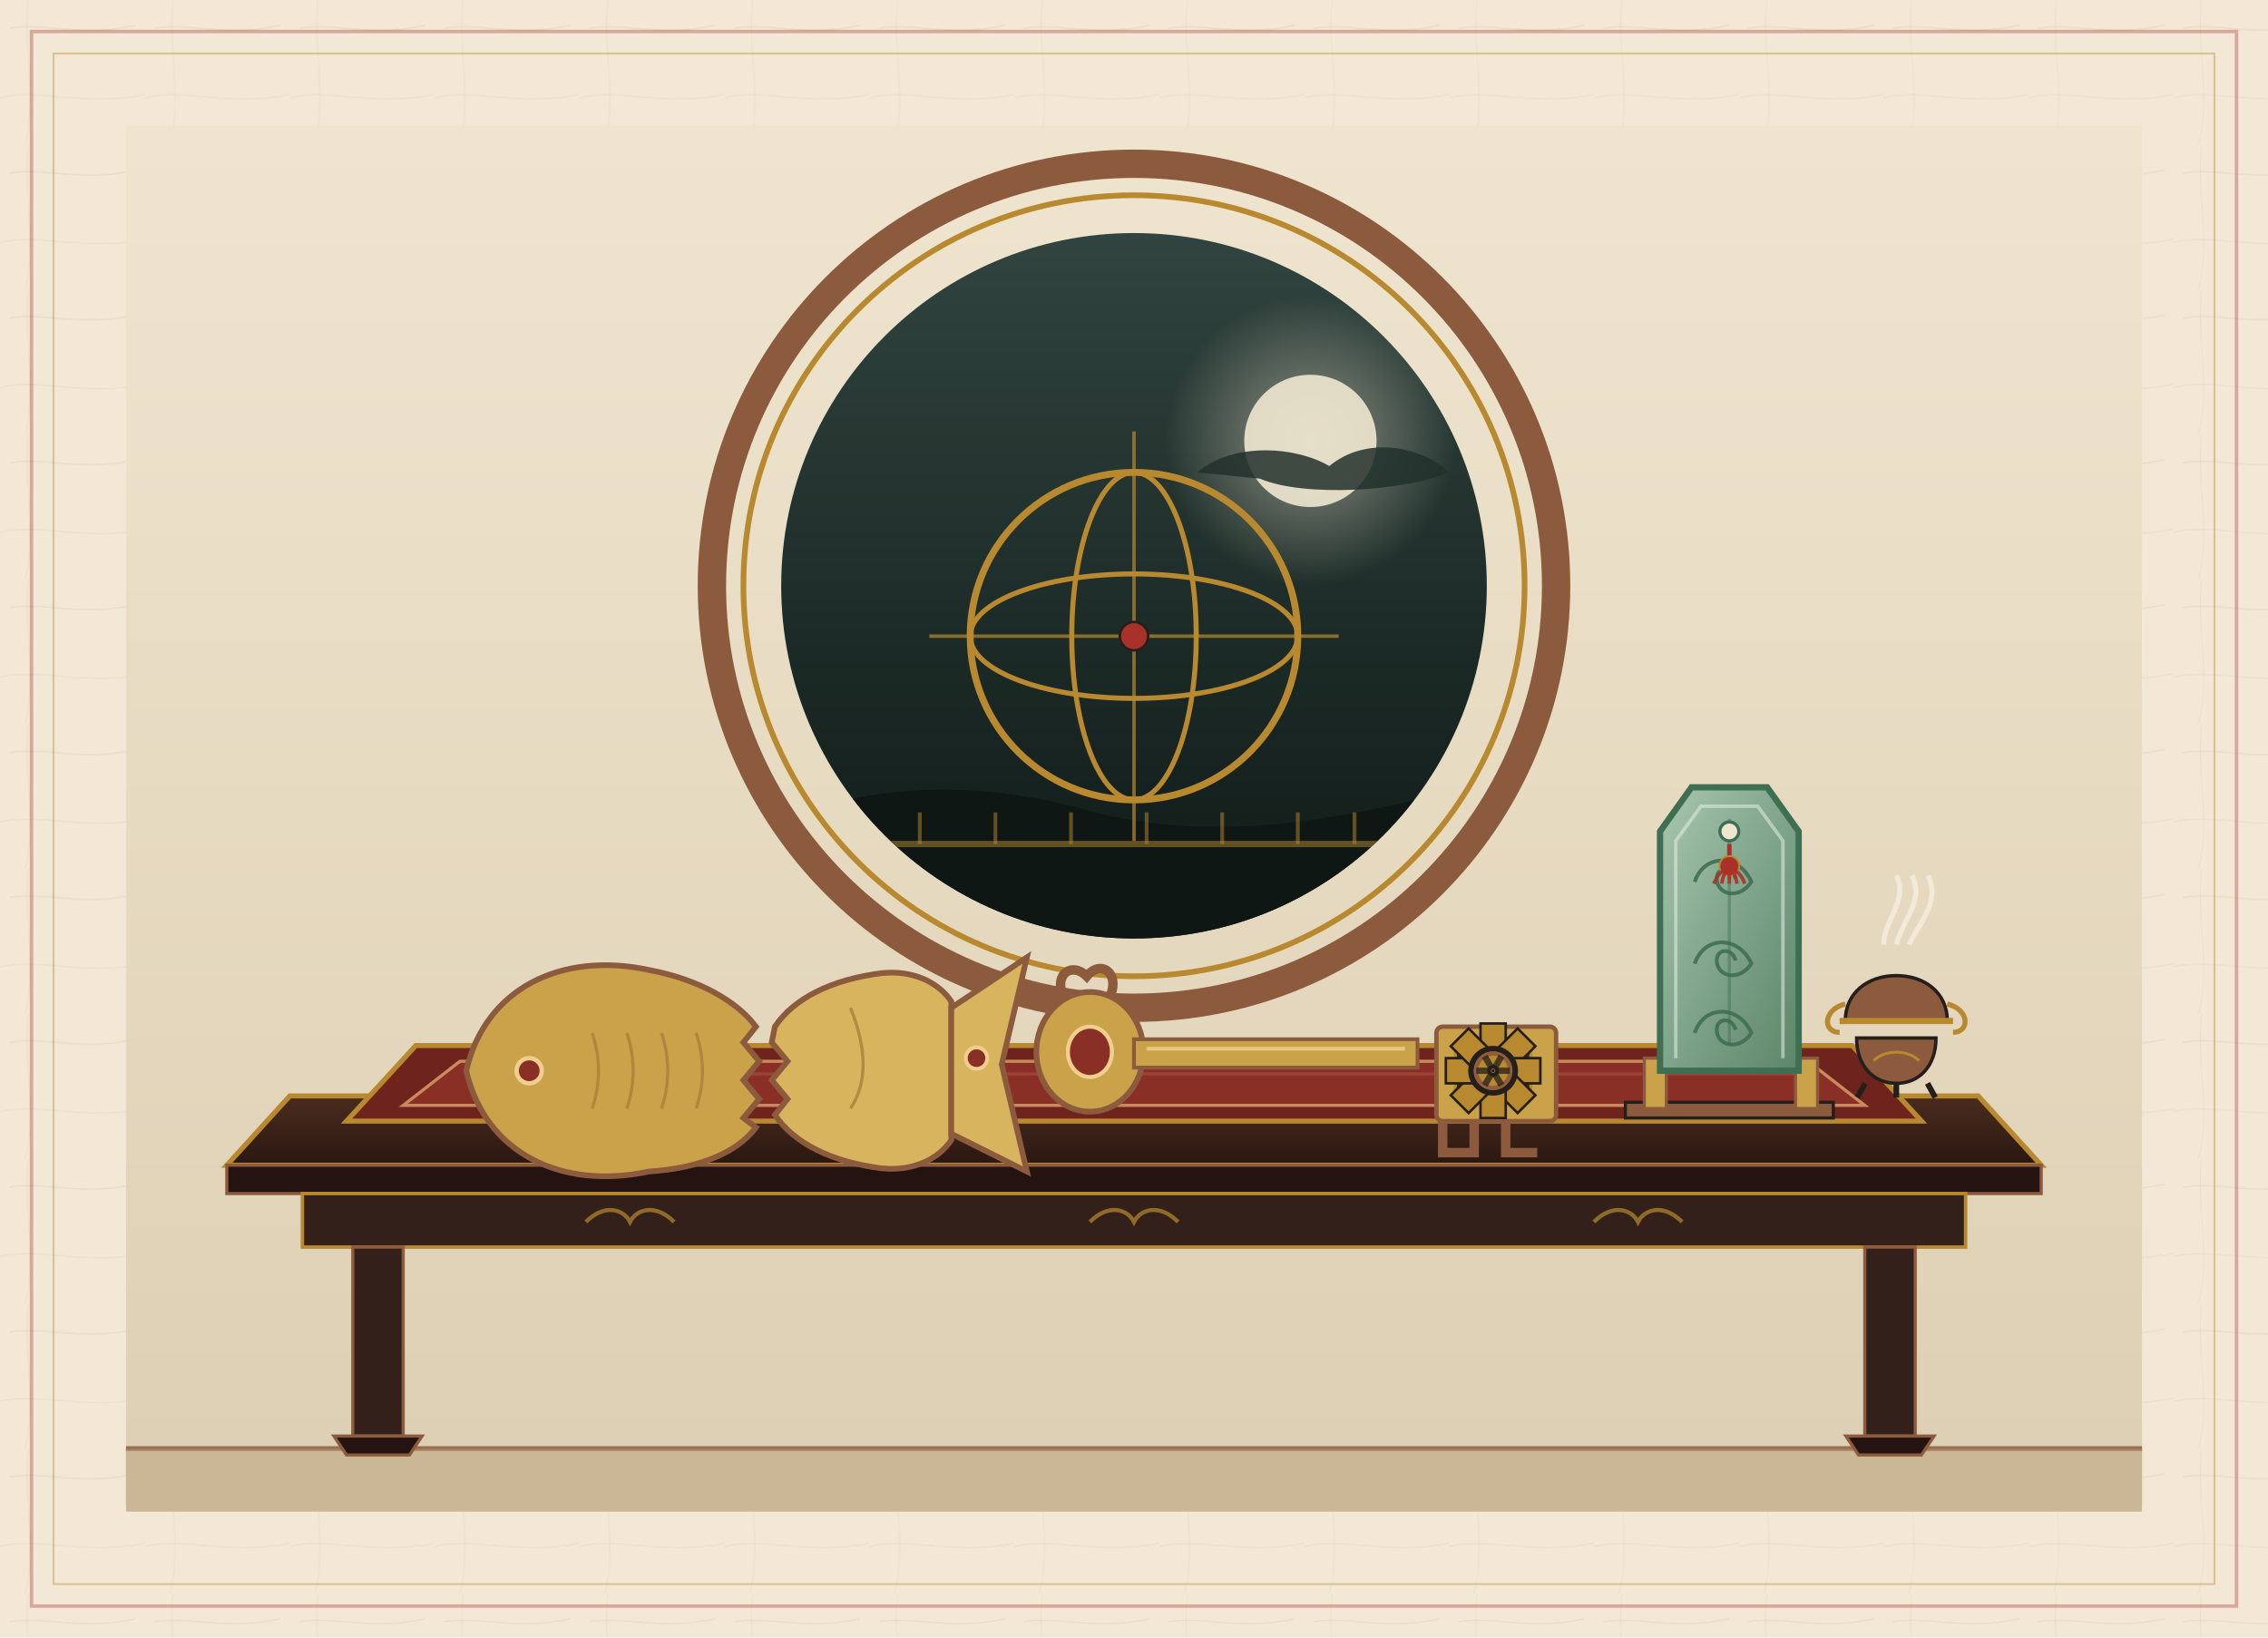
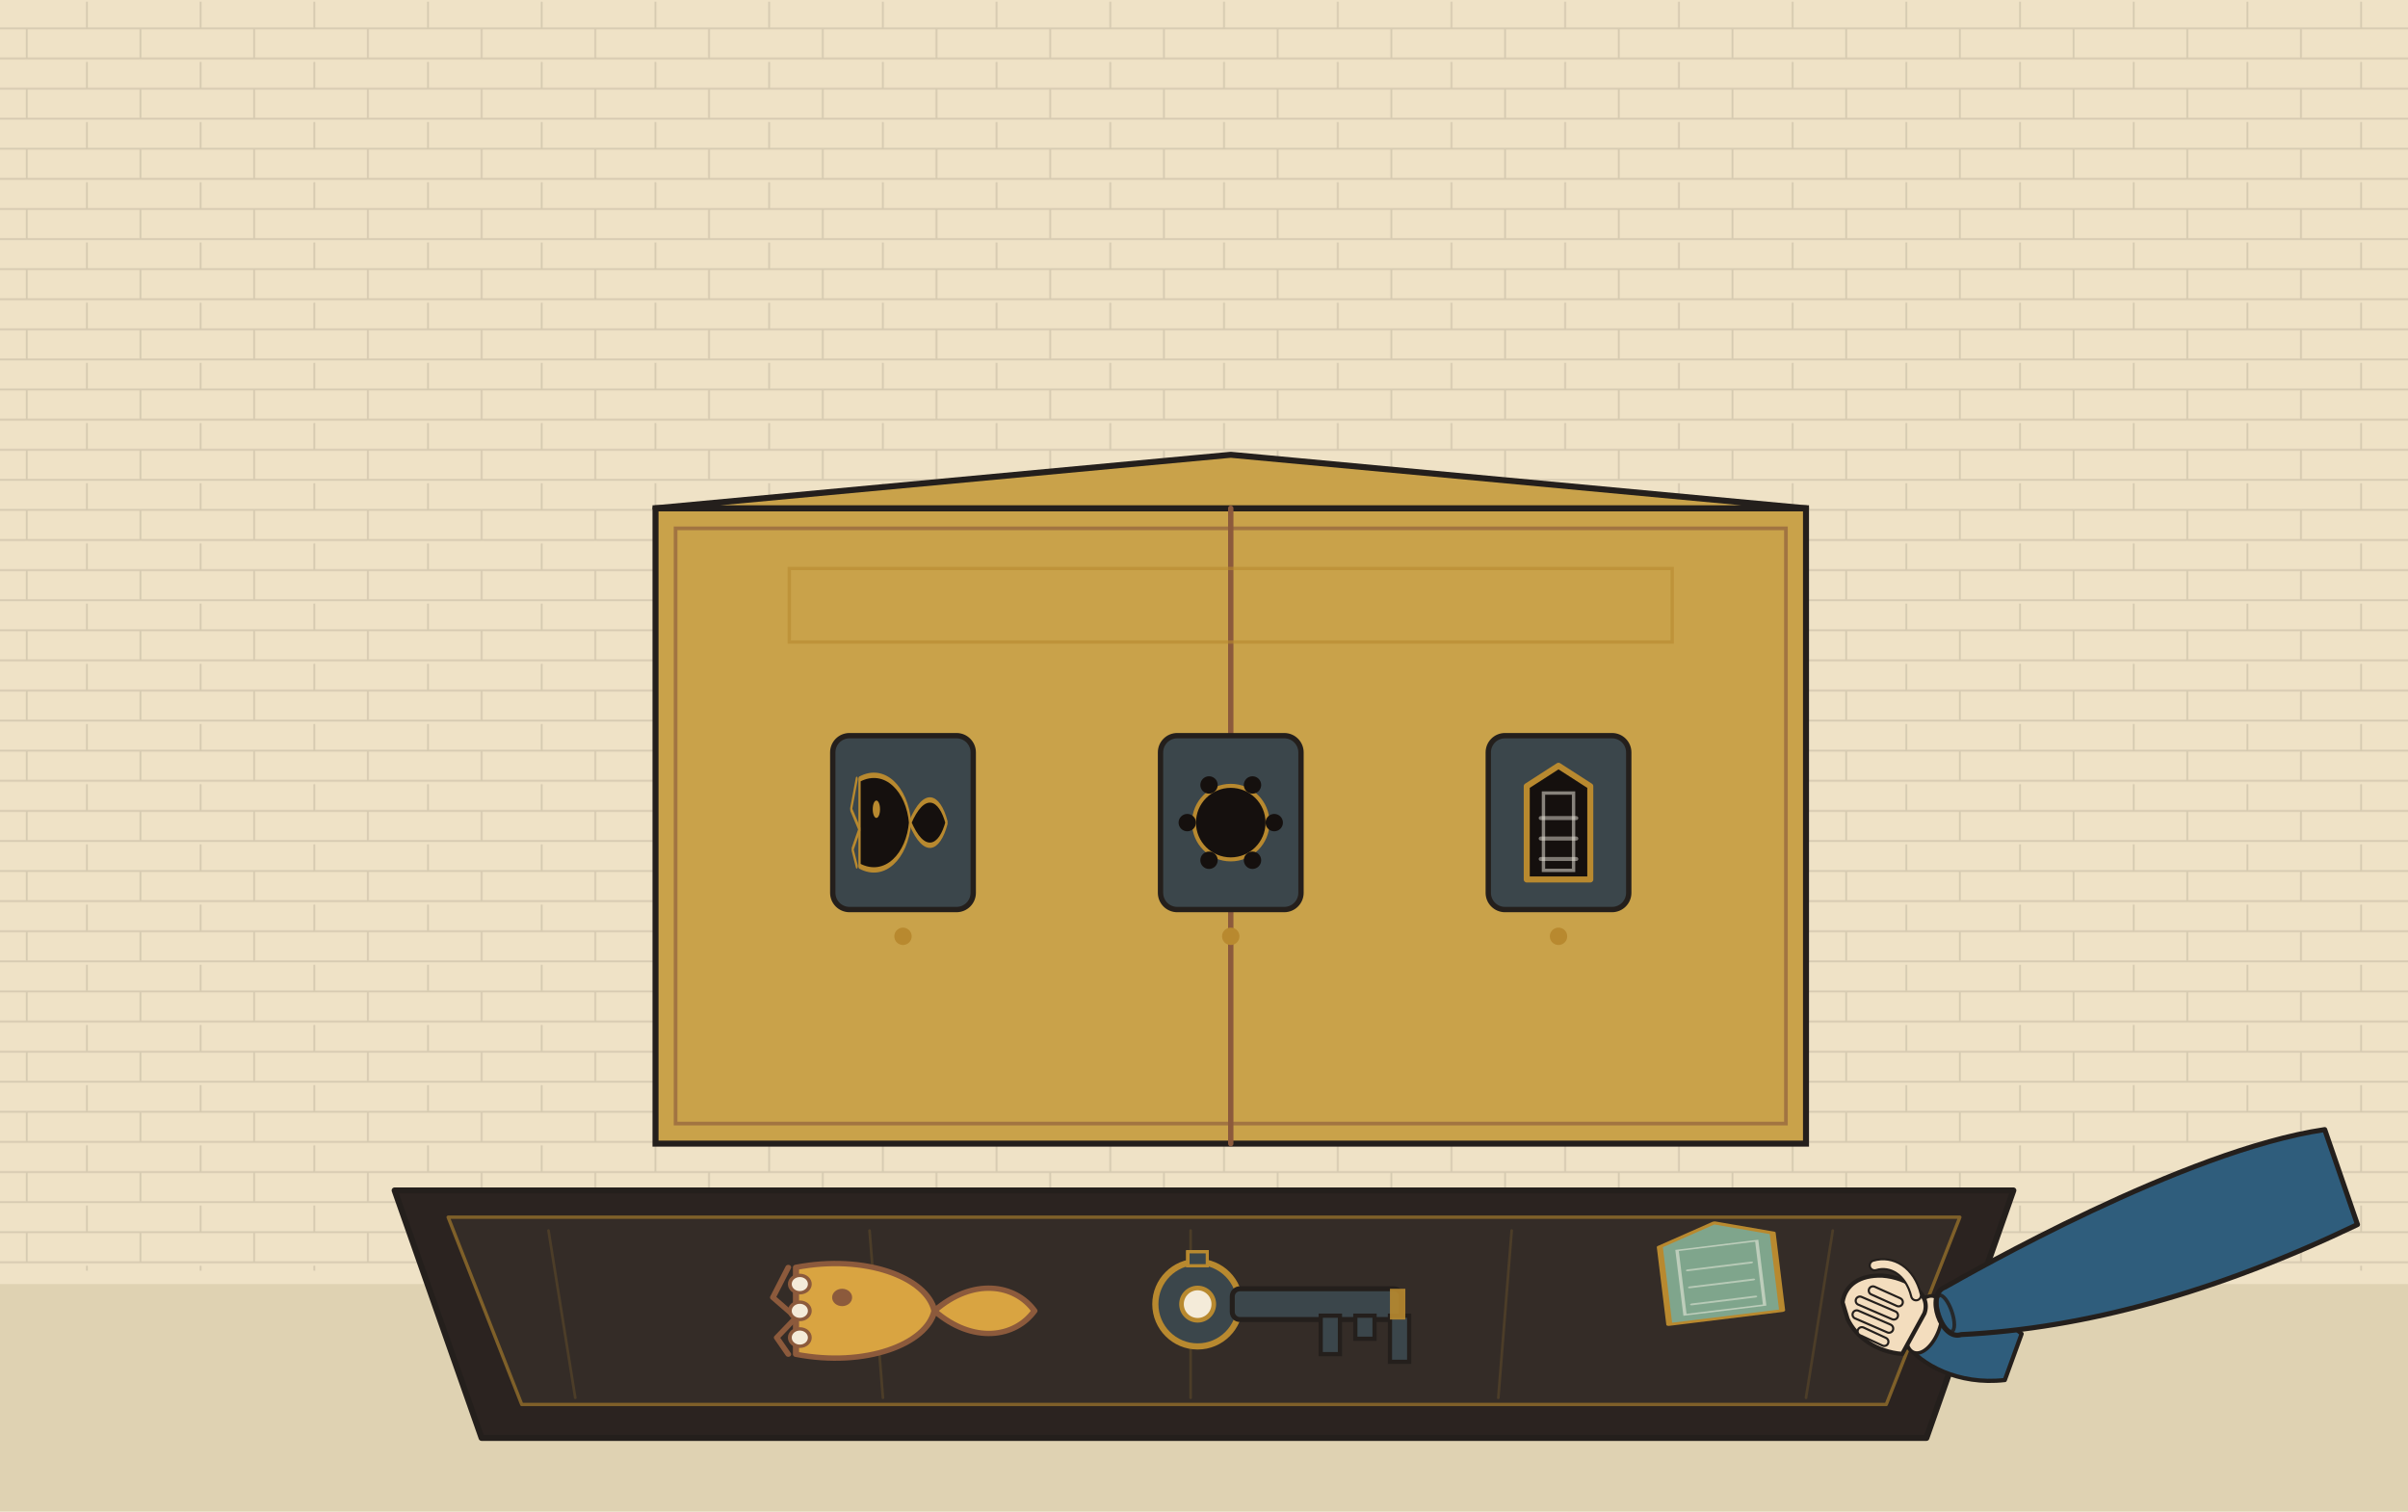
- <svg xmlns="http://www.w3.org/2000/svg" width="720" height="520" viewBox="0 0 720 520">
+ <svg xmlns="http://www.w3.org/2000/svg" width="720" height="452" viewBox="0 0 720 452">
  <defs>
    <pattern id="fiber" width="46" height="46" patternUnits="userSpaceOnUse">
-       <path d="M3 9 C14 7 26 12 43 8" stroke="#c9b895" stroke-width="0.45" fill="none" opacity="0.22" />
-       <path d="M0 31 C13 28 27 34 46 30" stroke="#c9b895" stroke-width="0.4" fill="none" opacity="0.18" />
-       <path d="M9 0 C7 14 12 30 8 46" stroke="#c9b895" stroke-width="0.35" fill="none" opacity="0.14" />
+       <path d="M3 9 C14 7 26 12 43 8" stroke="#c9b895" stroke-width="0.5" fill="none" opacity="0.30" />
+       <path d="M0 31 C13 28 27 34 46 30" stroke="#c9b895" stroke-width="0.42" fill="none" opacity="0.24" />
+       <path d="M9 0 C7 14 12 30 8 46" stroke="#c9b895" stroke-width="0.36" fill="none" opacity="0.20" />
    </pattern>
-     <pattern id="hui" width="26" height="26" patternUnits="userSpaceOnUse">
-       <path d="M3 23 L3 3 L23 3 M7 23 L7 7 L23 7" stroke="#b8892f" stroke-width="1.2" fill="none" opacity="0.55" />
+     <pattern id="wave" width="34" height="13" patternUnits="userSpaceOnUse">
+       <path d="M0 9 Q8.5 2 17 9 T34 9" stroke="#7d9fb0" stroke-width="1.0" fill="none" opacity="0.75" />
    </pattern>
-     <pattern id="waves" width="40" height="16" patternUnits="userSpaceOnUse">
-       <path d="M0 12 Q10 2 20 12 T40 12" stroke="#2f5d7c" stroke-width="1.1" fill="none" opacity="0.45" />
+     <pattern id="tile" width="17" height="10" patternUnits="userSpaceOnUse">
+       <path d="M0 9.5 Q8.5 5 17 9.5" stroke="#241f1c" stroke-width="0.7" fill="none" opacity="0.5" />
    </pattern>
-     <pattern id="tile" width="18" height="12" patternUnits="userSpaceOnUse">
-       <path d="M0 11 Q9 6 18 11" stroke="#1d2529" stroke-width="0.8" fill="none" opacity="0.55" />
+     <pattern id="brick" width="34" height="18" patternUnits="userSpaceOnUse">
+       <path d="M0 17.5 L34 17.5 M0 8.5 L34 8.5 M8 8.5 L8 17.5 M26 0.5 L26 8.5" stroke="#241f1c" stroke-width="0.55" fill="none" opacity="0.30" />
    </pattern>
-     <linearGradient id="f11wall" x1="0" y1="0" x2="0" y2="1">
-       <stop offset="0" stop-color="#efe5cf" />
-       <stop offset="1" stop-color="#ded0b4" />
+     <radialGradient id="glow" cx="50%" cy="50%" r="50%">
+       <stop offset="0%" stop-color="#f6c96b" stop-opacity="0.62" />
+       <stop offset="55%" stop-color="#e0a044" stop-opacity="0.22" />
+       <stop offset="100%" stop-color="#e0a044" stop-opacity="0" />
+     </radialGradient>
+     <linearGradient id="blade" x1="0" y1="0" x2="1" y2="0">
+       <stop offset="0%" stop-color="#8a2f22" />
+       <stop offset="38%" stop-color="#c0562c" />
+       <stop offset="68%" stop-color="#e8a63f" />
+       <stop offset="100%" stop-color="#f4d489" />
    </linearGradient>
-     <linearGradient id="f11night" x1="0" y1="0" x2="0" y2="1">
-       <stop offset="0" stop-color="#31443f" />
-       <stop offset="0.55" stop-color="#1d2c28" />
-       <stop offset="1" stop-color="#101917" />
+     <linearGradient id="inkwash" x1="0" y1="0" x2="0" y2="1">
+       <stop offset="0%" stop-color="#1d2529" stop-opacity="0.34" />
+       <stop offset="100%" stop-color="#1d2529" stop-opacity="0" />
    </linearGradient>
-     <linearGradient id="f11lac" x1="0" y1="0" x2="0" y2="1">
-       <stop offset="0" stop-color="#4a2c1e" />
-       <stop offset="1" stop-color="#2a1711" />
-     </linearGradient>
-     <linearGradient id="f11jade" x1="0" y1="0" x2="1" y2="1">
-       <stop offset="0" stop-color="#a9c6ae" />
-       <stop offset="0.5" stop-color="#7fa58c" />
-       <stop offset="1" stop-color="#5d8569" />
-     </linearGradient>
-     <radialGradient id="f11moon" cx="0.5" cy="0.5" r="0.5">
-       <stop offset="0" stop-color="#efe6cf" stop-opacity="0.5" />
-       <stop offset="1" stop-color="#efe6cf" stop-opacity="0" />
-     </radialGradient>
-     <clipPath id="f11win">
-       <circle cx="360" cy="186" r="112" />
-     </clipPath>
  </defs>
-   <rect width="720" height="520" fill="#f2e8d5" />
-   <rect width="720" height="520" fill="url(#fiber)" />
-   <rect x="10" y="10" width="700" height="500" fill="none" stroke="#a8322a" stroke-width="1.1" opacity="0.35" />
-   <rect x="17" y="17" width="686" height="486" fill="none" stroke="#b8892f" stroke-width="0.6" opacity="0.4" />
-   <rect x="40" y="40" width="640" height="420" fill="url(#f11wall)" />
-   <rect x="40" y="460" width="640" height="18" fill="#c9b795" />
-   <path d="M40 460 L680 460" stroke="#8c5a3c" stroke-width="1.6" opacity="0.6" />
-   <circle cx="360" cy="186" r="134" fill="none" stroke="#8c5a3c" stroke-width="9" />
-   <circle cx="360" cy="186" r="124" fill="none" stroke="#b8892f" stroke-width="1.8" />
-   <g clip-path="url(#f11win)">
-     <rect x="248" y="74" width="224" height="224" fill="url(#f11night)" />
-     <circle cx="416" cy="140" r="46" fill="url(#f11moon)" />
-     <circle cx="416" cy="140" r="21" fill="#efe7d0" opacity="0.9" />
-     <path d="M380 150 C392 140 412 142 422 148 C434 138 452 142 460 150 C446 156 414 158 400 152 Z" fill="#22302c" opacity="0.85" />
-     <path d="M248 260 C286 246 320 250 348 258 C380 266 416 264 472 248 L472 300 L248 300 Z" fill="#0e1614" opacity="0.9" />
-     <g transform="translate(360,202)">
-       <circle r="52" fill="none" stroke="#b8892f" stroke-width="2.2" />
-       <ellipse rx="52" ry="19.76" fill="none" stroke="#b8892f" stroke-width="1.6" />
-       <ellipse rx="19.76" ry="52" fill="none" stroke="#b8892f" stroke-width="1.6" />
-       <path d="M-65.0 0 L65.0 0 M0 -65.0 L0 65.0" stroke="#b8892f" stroke-width="1.1" opacity="0.7" />
-       <circle r="4.5" fill="#a8322a" stroke="#241f1c" stroke-width="0.8" />
-     </g>
-     <path d="M282 268 L438 268" stroke="#b8892f" stroke-width="2" opacity="0.5" />
-     <path d="M292 268 L292 258 M316 268 L316 258 M340 268 L340 258 M364 268 L364 258 M388 268 L388 258 M412 268 L412 258 M430 268 L430 258" stroke="#b8892f" stroke-width="1.2" opacity="0.5" />
+   <rect width="720" height="452" fill="#efe2c6" />
+   <rect width="720" height="452" fill="url(#fiber)" opacity="0.55" />
+   <rect width="720" height="452" fill="#efe2c6" />
+   <rect x="0" y="0" width="720" height="380" rx="0" fill="url(#brick)" opacity="0.4" />
+   <rect x="0" y="384" width="720" height="68" rx="0" fill="#dccfae" opacity="0.85" />
+   <rect x="196" y="152" width="344" height="190" rx="0" fill="#c9a24a" stroke="#241f1c" stroke-width="1.8" />
+   <path d="M196 152 L368.0 136 L540 152 Z" fill="#c9a24a" stroke="#241f1c" stroke-width="1.8" stroke-linejoin="round" stroke-linecap="round" />
+   <path d="M368.0 152 L368.0 342" stroke="#8c5a3c" stroke-width="1.6" stroke-linecap="round" />
+   <rect x="202" y="158" width="332" height="178" rx="0" fill="none" stroke="#8c5a3c" stroke-width="1.1" opacity="0.65" />
+   <rect x="273.0" y="224.2" width="18" height="26" rx="3" fill="#3b464b" stroke="#241f1c" stroke-width="1.2" />
+   <circle cx="282.0" cy="237.2" r="3.0" fill="#b8892f" stroke="#241f1c" stroke-width="0.8" />
+   <rect x="359.0" y="224.2" width="18" height="26" rx="3" fill="#3b464b" stroke="#241f1c" stroke-width="1.2" />
+   <circle cx="368.0" cy="237.2" r="3.0" fill="#b8892f" stroke="#241f1c" stroke-width="0.8" />
+   <rect x="445.0" y="224.2" width="18" height="26" rx="3" fill="#3b464b" stroke="#241f1c" stroke-width="1.2" />
+   <circle cx="454.0" cy="237.2" r="3.0" fill="#b8892f" stroke="#241f1c" stroke-width="0.8" />
+   <rect x="236" y="170" width="264" height="22" rx="0" fill="none" stroke="#b8892f" stroke-width="1.0" opacity="0.6" />
+   <rect x="249" y="220" width="42" height="52" rx="5" fill="#3b464b" stroke="#241f1c" stroke-width="1.6" />
+   <g transform="translate(257,246) scale(0.42,1)">
+     <path d="M0 -13 C18 -17 34 -10 36 0 C34 10 18 17 0 13 L0 -13 Z" fill="#15100e" stroke="#b8892f" stroke-width="1.6" stroke-linejoin="round" stroke-linecap="round" />
+     <path d="M36 0 C46 -10 57 -8 62 0 C57 8 46 10 36 0 Z" fill="#15100e" stroke="#b8892f" stroke-width="1.6" stroke-linejoin="round" stroke-linecap="round" />
+     <path d="M-2 -13 L-6 -4 L0 2 L-5 8 L-2 13" fill="none" stroke="#b8892f" stroke-width="1.5" stroke-linejoin="round" stroke-linecap="round" />
+     <circle cx="12" cy="-4" r="2.6" fill="#b8892f" />
  </g>
-   <rect x="40" y="460" width="640" height="20" fill="#c9b795" />
-   <path d="M40 460 L680 460" stroke="#8c5a3c" stroke-width="1.4" opacity="0.6" />
-   <polygon points="92.0,348.0 628.0,348.0 648.0,370.0 72.0,370.0" fill="url(#f11lac)" stroke="#b8892f" stroke-width="1.6" opacity="1.0" />
-   <rect x="72" y="370" width="576" height="9" fill="#241310" stroke="#8c5a3c" stroke-width="1" />
-   <polygon points="96.0,379.0 624.0,379.0 624.0,396.0 96.0,396.0" fill="#33201a" stroke="#b8892f" stroke-width="1.1" opacity="1.0" />
-   <path d="M186 388 C192 382 198 384 200 388 C202 384 208 382 214 388" stroke="#b8892f" stroke-width="1.3" fill="none" opacity="0.7" />
-   <path d="M346 388 C352 382 358 384 360 388 C362 384 368 382 374 388" stroke="#b8892f" stroke-width="1.3" fill="none" opacity="0.7" />
-   <path d="M506 388 C512 382 518 384 520 388 C522 384 528 382 534 388" stroke="#b8892f" stroke-width="1.3" fill="none" opacity="0.7" />
-   <rect x="112" y="396" width="16" height="60" fill="#33201a" stroke="#8c5a3c" stroke-width="1" />
-   <path d="M106 456 L134 456 L130 462 L110 462 Z" fill="#241310" stroke="#8c5a3c" stroke-width="1" />
-   <rect x="592" y="396" width="16" height="60" fill="#33201a" stroke="#8c5a3c" stroke-width="1" />
-   <path d="M586 456 L614 456 L610 462 L590 462 Z" fill="#241310" stroke="#8c5a3c" stroke-width="1" />
-   <polygon points="132.0,332.0 588.0,332.0 610.0,356.0 110.0,356.0" fill="#6e241d" stroke="#b8892f" stroke-width="1.6" opacity="1.0" />
-   <polygon points="146.0,337.0 574.0,337.0 592.0,351.0 128.0,351.0" fill="#8a2f26" stroke="#c98a5c" stroke-width="1.0" opacity="1.0" />
-   <path d="M150 341 L570 341" stroke="#a8483a" stroke-width="1" opacity="0.7" />
-   <path d="M148 340 C154 314 178 302 206 308 C222 311 234 318 240 326 L236 331 L241 337 L236 343 L241 349 L236 355 L240 358 C234 366 222 371 206 372 C178 378 154 366 148 340 Z" fill="#c9a24a" stroke="#8c5a3c" stroke-width="1.8" />
-   <path d="M246 326 C252 317 264 311 280 309 C290 308 298 312 302 318 L302 362 C298 368 290 372 280 371 C264 369 252 363 246 354 L250 349 L245 343 L250 337 L245 331 Z" fill="#d9b45e" stroke="#8c5a3c" stroke-width="1.8" />
-   <path d="M302 320 L326 304 L318 338 L326 372 L302 360 Z" fill="#d9b45e" stroke="#8c5a3c" stroke-width="1.8" />
-   <circle cx="168" cy="340" r="4" fill="#8a2f26" stroke="#f0cf8e" stroke-width="1.4" />
-   <circle cx="310" cy="336" r="3.4" fill="#8a2f26" stroke="#f0cf8e" stroke-width="1.2" />
-   <path d="M188 328 Q192 340 188 352" stroke="#a8813a" stroke-width="1" fill="none" opacity="0.8" />
-   <path d="M199 328 Q203 340 199 352" stroke="#a8813a" stroke-width="1" fill="none" opacity="0.8" />
-   <path d="M210 328 Q214 340 210 352" stroke="#a8813a" stroke-width="1" fill="none" opacity="0.8" />
-   <path d="M221 328 Q225 340 221 352" stroke="#a8813a" stroke-width="1" fill="none" opacity="0.8" />
-   <path d="M270 320 Q278 340 270 352" stroke="#a8813a" stroke-width="1" fill="none" opacity="0.8" />
-   <ellipse cx="346" cy="334" rx="17" ry="19" fill="#c9a24a" stroke="#8c5a3c" stroke-width="1.8" />
-   <ellipse cx="346" cy="334" rx="7" ry="8" fill="#8a2f26" stroke="#f0cf8e" stroke-width="1.3" />
-   <path d="M338 317 C334 310 340 305 345 310 C350 304 356 310 352 317" stroke="#8c5a3c" stroke-width="3" fill="none" />
-   <rect x="360" y="330" width="90" height="9" fill="#c9a24a" stroke="#8c5a3c" stroke-width="1.2" />
-   <path d="M364 333 L446 333" stroke="#f0cf8e" stroke-width="1.2" opacity="0.8" />
-   <rect x="456" y="326" width="38" height="30" rx="2" fill="#c9a24a" stroke="#8c5a3c" stroke-width="1.4" />
-   <rect x="462" y="332" width="24" height="16" fill="#3a2c14" stroke="#b8892f" stroke-width="1" />
-   <g transform="translate(474,340)">
-     <rect x="-4" y="-15" width="8" height="10" fill="#b8892f" stroke="#241f1c" stroke-width="0.8" transform="rotate(0.0)" />
-     <rect x="-4" y="-15" width="8" height="10" fill="#b8892f" stroke="#241f1c" stroke-width="0.8" transform="rotate(45.0)" />
-     <rect x="-4" y="-15" width="8" height="10" fill="#b8892f" stroke="#241f1c" stroke-width="0.8" transform="rotate(90.0)" />
-     <rect x="-4" y="-15" width="8" height="10" fill="#b8892f" stroke="#241f1c" stroke-width="0.8" transform="rotate(135.0)" />
-     <rect x="-4" y="-15" width="8" height="10" fill="#b8892f" stroke="#241f1c" stroke-width="0.8" transform="rotate(180.0)" />
-     <rect x="-4" y="-15" width="8" height="10" fill="#b8892f" stroke="#241f1c" stroke-width="0.8" transform="rotate(225.0)" />
-     <rect x="-4" y="-15" width="8" height="10" fill="#b8892f" stroke="#241f1c" stroke-width="0.8" transform="rotate(270.0)" />
-     <rect x="-4" y="-15" width="8" height="10" fill="#b8892f" stroke="#241f1c" stroke-width="0.8" transform="rotate(315.0)" />
-     <circle r="7" fill="#b8892f" stroke="#241f1c" stroke-width="1.8" />
-     <circle r="5.46" fill="none" stroke="#8c5a3c" stroke-width="1.4" opacity="0.9" />
-     <path d="M0 0 L5.32 0.0" stroke="#241f1c" stroke-width="2" opacity="0.75" />
-     <path d="M0 0 L2.66 4.607" stroke="#241f1c" stroke-width="2" opacity="0.75" />
-     <path d="M0 0 L-2.66 4.607" stroke="#241f1c" stroke-width="2" opacity="0.75" />
-     <path d="M0 0 L-5.32 6.515120971463919e-16" stroke="#241f1c" stroke-width="2" opacity="0.75" />
-     <path d="M0 0 L-2.66 -4.607" stroke="#241f1c" stroke-width="2" opacity="0.75" />
-     <path d="M0 0 L2.66 -4.607" stroke="#241f1c" stroke-width="2" opacity="0.75" />
-     <circle r="1.26" fill="#b8892f" stroke="#241f1c" stroke-width="1.2" />
-     <circle r="0.49" fill="#241f1c" />
+   <circle cx="270" cy="280" r="2.6" fill="#b8892f" />
+   <rect x="347" y="220" width="42" height="52" rx="5" fill="#3b464b" stroke="#241f1c" stroke-width="1.6" />
+   <circle cx="368" cy="246" r="11" fill="#15100e" stroke="#b8892f" stroke-width="1.2" />
+   <circle cx="381.0" cy="246.0" r="2.6" fill="#15100e" />
+   <circle cx="374.5" cy="257.258" r="2.6" fill="#15100e" />
+   <circle cx="361.5" cy="257.258" r="2.6" fill="#15100e" />
+   <circle cx="355.0" cy="246.0" r="2.6" fill="#15100e" />
+   <circle cx="361.5" cy="234.742" r="2.6" fill="#15100e" />
+   <circle cx="374.5" cy="234.742" r="2.6" fill="#15100e" />
+   <circle cx="368" cy="280" r="2.6" fill="#b8892f" />
+   <rect x="445" y="220" width="42" height="52" rx="5" fill="#3b464b" stroke="#241f1c" stroke-width="1.6" />
+   <path d="M456.5 263 L456.5 235.12 L466 229 L475.5 235.12 L475.5 263 Z" fill="#15100e" stroke="#b8892f" stroke-width="1.8" stroke-linejoin="round" stroke-linecap="round" />
+   <rect x="461.5" y="237.16" width="9" height="23.12" rx="0" fill="none" stroke="#fbf6ea" stroke-width="1.0" opacity="0.5" />
+   <path d="M460.68 256.88 L471.32 256.88" stroke="#fbf6ea" stroke-width="1.2" stroke-linecap="round" opacity="0.45" />
+   <path d="M460.68 250.76 L471.32 250.76" stroke="#fbf6ea" stroke-width="1.2" stroke-linecap="round" opacity="0.45" />
+   <path d="M460.68 244.64 L471.32 244.64" stroke="#fbf6ea" stroke-width="1.2" stroke-linecap="round" opacity="0.45" />
+   <circle cx="466" cy="280" r="2.6" fill="#b8892f" />
+   <path d="M118 356 L602 356 L576 430 L144 430 Z" fill="#2b2320" stroke="#241f1c" stroke-width="1.8" stroke-linejoin="round" stroke-linecap="round" />
+   <path d="M134 364 L586 364 L564 420 L156 420 Z" fill="#3a322b" stroke="#b8892f" stroke-width="1.0" stroke-linejoin="round" stroke-linecap="round" opacity="0.6" />
+   <path d="M164 368 L172 418" stroke="#b8892f" stroke-width="0.8" stroke-linecap="round" opacity="0.18" />
+   <path d="M260 368 L264 418" stroke="#b8892f" stroke-width="0.8" stroke-linecap="round" opacity="0.18" />
+   <path d="M356 368 L356 418" stroke="#b8892f" stroke-width="0.8" stroke-linecap="round" opacity="0.18" />
+   <path d="M452 368 L448 418" stroke="#b8892f" stroke-width="0.8" stroke-linecap="round" opacity="0.18" />
+   <path d="M548 368 L540 418" stroke="#b8892f" stroke-width="0.8" stroke-linecap="round" opacity="0.18" />
+   <g transform="translate(238,392) scale(1.15,1)">
+     <path d="M0 -13 C18 -17 34 -10 36 0 C34 10 18 17 0 13 L0 -13 Z" fill="#d9a441" stroke="#8c5a3c" stroke-width="1.6" stroke-linejoin="round" stroke-linecap="round" />
+     <path d="M36 0 C46 -10 57 -8 62 0 C57 8 46 10 36 0 Z" fill="#d9a441" stroke="#8c5a3c" stroke-width="1.6" stroke-linejoin="round" stroke-linecap="round" />
+     <path d="M-2 -13 L-6 -4 L0 2 L-5 8 L-2 13" fill="none" stroke="#8c5a3c" stroke-width="1.5" stroke-linejoin="round" stroke-linecap="round" />
+     <circle cx="12" cy="-4" r="2.6" fill="#8c5a3c" />
+     <circle cx="1.0" cy="-8" r="2.6" fill="#f4ebd9" stroke="#8c5a3c" stroke-width="1.0" />
+     <circle cx="1.0" cy="0" r="2.6" fill="#f4ebd9" stroke="#8c5a3c" stroke-width="1.0" />
+     <circle cx="1.0" cy="8" r="2.6" fill="#f4ebd9" stroke="#8c5a3c" stroke-width="1.0" />
  </g>
-   <path d="M458 356 L458 366 L468 366 L468 356" fill="none" stroke="#8c5a3c" stroke-width="3" />
-   <path d="M478 356 L478 366 L488 366" fill="none" stroke="#8c5a3c" stroke-width="3" />
-   <rect x="516" y="350" width="66" height="5" fill="#8c5a3c" stroke="#241f1c" stroke-width="1" />
-   <rect x="522" y="336" width="7" height="16" fill="#c9a24a" stroke="#8c5a3c" stroke-width="1" />
-   <rect x="570" y="336" width="7" height="16" fill="#c9a24a" stroke="#8c5a3c" stroke-width="1" />
-   <path d="M527 340 L527 264 L537 250 L561 250 L571 264 L571 340 Z" fill="url(#f11jade)" stroke="#3f6f52" stroke-width="2" />
-   <path d="M532 336 L532 267 L540 256 L558 256 L566 267 L566 336" fill="none" stroke="#e2f0e4" stroke-width="1.1" opacity="0.55" />
-   <path d="M538 280 C541 271 552 271 556 280 C552 286 545 284 545 279 C545 275 550 275 551 279" stroke="#3f6f52" stroke-width="1.2" fill="none" opacity="0.9" />
-   <path d="M538 306 C541 297 552 297 556 306 C552 312 545 310 545 305 C545 301 550 301 551 305" stroke="#3f6f52" stroke-width="1.2" fill="none" opacity="0.9" />
-   <path d="M538 328 C541 319 552 319 556 328 C552 334 545 332 545 327 C545 323 550 323 551 327" stroke="#3f6f52" stroke-width="1.2" fill="none" opacity="0.9" />
-   <path d="M549 260 L549 332" stroke="#3f6f52" stroke-width="1" opacity="0.45" />
-   <circle cx="549" cy="264" r="3" fill="#efe6cf" stroke="#3f6f52" stroke-width="1" />
-   <g transform="translate(549,268) scale(0.7)">
-     <path d="M0 0 L0 7" stroke="#a8322a" stroke-width="2" />
-     <circle cx="0" cy="10" r="4.5" fill="#a8322a" stroke="#b8892f" stroke-width="0.8" />
-     <path d="M0 14 C-2.8 9.9 -5.6 14.4 -7 18" stroke="#a8322a" stroke-width="1.6" fill="none" opacity="0.9" />
-     <path d="M0 14 C-1.4 9.9 -2.8 14.4 -3.5 18" stroke="#a8322a" stroke-width="1.6" fill="none" opacity="0.9" />
-     <path d="M0 14 C0.0 9.9 0.0 14.4 0 18" stroke="#a8322a" stroke-width="1.6" fill="none" opacity="0.9" />
-     <path d="M0 14 C1.4 9.9 2.8 14.4 3.5 18" stroke="#a8322a" stroke-width="1.6" fill="none" opacity="0.9" />
-     <path d="M0 14 C2.8 9.9 5.6 14.4 7 18" stroke="#a8322a" stroke-width="1.6" fill="none" opacity="0.9" />
+   <g transform="translate(388,390) rotate(0) scale(1.15)">
+     <circle cx="-26" cy="0" r="11" fill="#3b464b" stroke="#b8892f" stroke-width="1.6" />
+     <circle cx="-26" cy="0" r="4.2" fill="#f4ebd9" stroke="#b8892f" stroke-width="1.2" />
+     <rect x="-28.5" y="-13.6" width="5" height="3.6" rx="0" fill="#3b464b" stroke="#b8892f" stroke-width="0.8" />
+     <rect x="-28.5" y="-13.6" width="5" height="3.6" rx="0" fill="#3b464b" stroke="#b8892f" stroke-width="0.8" />
+     <rect x="-28.5" y="-13.6" width="5" height="3.6" rx="0" fill="#3b464b" stroke="#b8892f" stroke-width="0.8" />
+     <rect x="-28.5" y="-13.6" width="5" height="3.6" rx="0" fill="#3b464b" stroke="#b8892f" stroke-width="0.8" />
+     <rect x="-28.5" y="-13.6" width="5" height="3.6" rx="0" fill="#3b464b" stroke="#b8892f" stroke-width="0.8" />
+     <rect x="-28.5" y="-13.6" width="5" height="3.6" rx="0" fill="#3b464b" stroke="#b8892f" stroke-width="0.8" />
+     <rect x="-28.5" y="-13.6" width="5" height="3.6" rx="0" fill="#3b464b" stroke="#b8892f" stroke-width="0.8" />
+     <rect x="-28.5" y="-13.6" width="5" height="3.6" rx="0" fill="#3b464b" stroke="#b8892f" stroke-width="0.8" />
+     <rect x="-17" y="-4" width="44" height="8" rx="2" fill="#3b464b" stroke="#241f1c" stroke-width="1.3" />
+     <rect x="6" y="3" width="5" height="10" rx="0" fill="#3b464b" stroke="#241f1c" stroke-width="1.1" />
+     <rect x="15" y="3" width="5" height="6" rx="0" fill="#3b464b" stroke="#241f1c" stroke-width="1.1" />
+     <rect x="24" y="3" width="5" height="12" rx="0" fill="#3b464b" stroke="#241f1c" stroke-width="1.1" />
+     <rect x="24" y="-4" width="4" height="8" rx="0" fill="#b8892f" opacity="0.9" />
  </g>
-   <g transform="translate(602,344) scale(0.9)">
-     <path d="M-18 -22 C-18 -32 -10 -38 0 -38 C10 -38 18 -32 18 -22 Z" fill="#8c5a3c" stroke="#241f1c" stroke-width="1.2" />
-     <path d="M-20 -22 L20 -22" stroke="#b8892f" stroke-width="2.2" />
-     <path d="M-14 -16 C-14 -6 -8 0 0 0 C8 0 14 -6 14 -16 Z" fill="#8c5a3c" stroke="#241f1c" stroke-width="1.2" />
-     <path d="M-8 -8 C-4 -12 4 -12 8 -8" stroke="#b8892f" stroke-width="1" fill="none" />
-     <path d="M-11 0 L-13.75 5" stroke="#241f1c" stroke-width="2" />
-     <path d="M0 0 L0.0 5" stroke="#241f1c" stroke-width="2" />
-     <path d="M11 0 L13.75 5" stroke="#241f1c" stroke-width="2" />
-     <path d="M-18 -28 C-26 -26 -26 -18 -20 -18" stroke="#b8892f" stroke-width="1.8" fill="none" />
-     <path d="M18 -28 C26 -26 26 -18 20 -18" stroke="#b8892f" stroke-width="1.8" fill="none" />
+   <g transform="translate(516,394) rotate(-7) scale(1.0,0.46)">
+     <path d="M-17.0 0 L-17.0 -50.84 L0 -62 L17.0 -50.84 L17.0 0 Z" fill="#7fa58c" stroke="#b8892f" stroke-width="1.8" stroke-linejoin="round" stroke-linecap="round" />
+     <rect x="-12.0" y="-47.12" width="24" height="42.16" rx="0" fill="none" stroke="#fbf6ea" stroke-width="1.0" opacity="0.5" />
+     <path d="M-9.52 -11.16 L9.52 -11.16" stroke="#fbf6ea" stroke-width="1.2" stroke-linecap="round" opacity="0.45" />
+     <path d="M-9.52 -22.32 L9.52 -22.32" stroke="#fbf6ea" stroke-width="1.2" stroke-linecap="round" opacity="0.45" />
+     <path d="M-9.52 -33.48 L9.52 -33.48" stroke="#fbf6ea" stroke-width="1.2" stroke-linecap="round" opacity="0.45" />
  </g>
-   <path d="M598 300 C598 292 606 286 602 278" stroke="#fbf6ea" stroke-width="1.6" fill="none" opacity="0.6" />
-   <path d="M602 300 C604 292 611 286 607 278" stroke="#fbf6ea" stroke-width="1.6" fill="none" opacity="0.6" />
-   <path d="M606 300 C610 292 616 286 612 278" stroke="#fbf6ea" stroke-width="1.6" fill="none" opacity="0.6" />
+   <g transform="translate(572,396) rotate(200) scale(1.05)">
+     <path d="M-30 -6 C-18 -12 -6 -10 0 -6 L0 8 C-8 12 -20 12 -30 8 Z" fill="#2f5d7c" stroke="#241f1c" stroke-width="1.2" stroke-linejoin="round" stroke-linecap="round" />
+     <ellipse cx="-3" cy="1" rx="4.5" ry="8.5" fill="#f3ddbe" stroke="#241f1c" stroke-width="1.0" />
+     <path d="M0 -9 C7 -11 14 -9 18 -5 L21 -1 C22 4 19 8 13 10 C6 12 -2 10 -2 4 Z" fill="#f3ddbe" stroke="#241f1c" stroke-width="1.2" stroke-linejoin="round" stroke-linecap="round" />
+     <path d="M6 -7.5 L13 -6.9" fill="none" stroke="#241f1c" stroke-width="3.0" stroke-linejoin="round" stroke-linecap="round" />
+     <path d="M6 -7.5 L13 -6.9" fill="none" stroke="#f3ddbe" stroke-width="1.8" stroke-linejoin="round" stroke-linecap="round" />
+     <path d="M6 -3.5 L16 -2.9" fill="none" stroke="#241f1c" stroke-width="3.0" stroke-linejoin="round" stroke-linecap="round" />
+     <path d="M6 -3.5 L16 -2.9" fill="none" stroke="#f3ddbe" stroke-width="1.8" stroke-linejoin="round" stroke-linecap="round" />
+     <path d="M6 0.5 L16.5 1.1" fill="none" stroke="#241f1c" stroke-width="3.0" stroke-linejoin="round" stroke-linecap="round" />
+     <path d="M6 0.5 L16.5 1.1" fill="none" stroke="#f3ddbe" stroke-width="1.8" stroke-linejoin="round" stroke-linecap="round" />
+     <path d="M6 4.5 L14 5.1" fill="none" stroke="#241f1c" stroke-width="3.0" stroke-linejoin="round" stroke-linecap="round" />
+     <path d="M6 4.5 L14 5.1" fill="none" stroke="#f3ddbe" stroke-width="1.8" stroke-linejoin="round" stroke-linecap="round" />
+     <path d="M2 8 C6 14 12 15 16 12" fill="none" stroke="#241f1c" stroke-width="3.4" stroke-linejoin="round" stroke-linecap="round" />
+     <path d="M2 8 C6 14 12 15 16 12" fill="none" stroke="#f3ddbe" stroke-width="2.2" stroke-linejoin="round" stroke-linecap="round" />
+   </g>
+   <path d="M695.1 337.8 C653.1 344.0 588.9 380.8 581.6 384.9 C575.6 387.0 580.5 401.1 586.4 399.1 Q641.9 396.4 704.9 366.2 Z" fill="#2f5d7c" stroke="#241f1c" stroke-width="1.5" stroke-linejoin="round" stroke-linecap="round" />
+   <ellipse cx="581.731" cy="392.782" rx="5.7" ry="1.95" fill="none" stroke="#241f1c" stroke-width="1.1" opacity="0.85" transform="rotate(-109.0256 581.7311 392.7824)" />
</svg>
